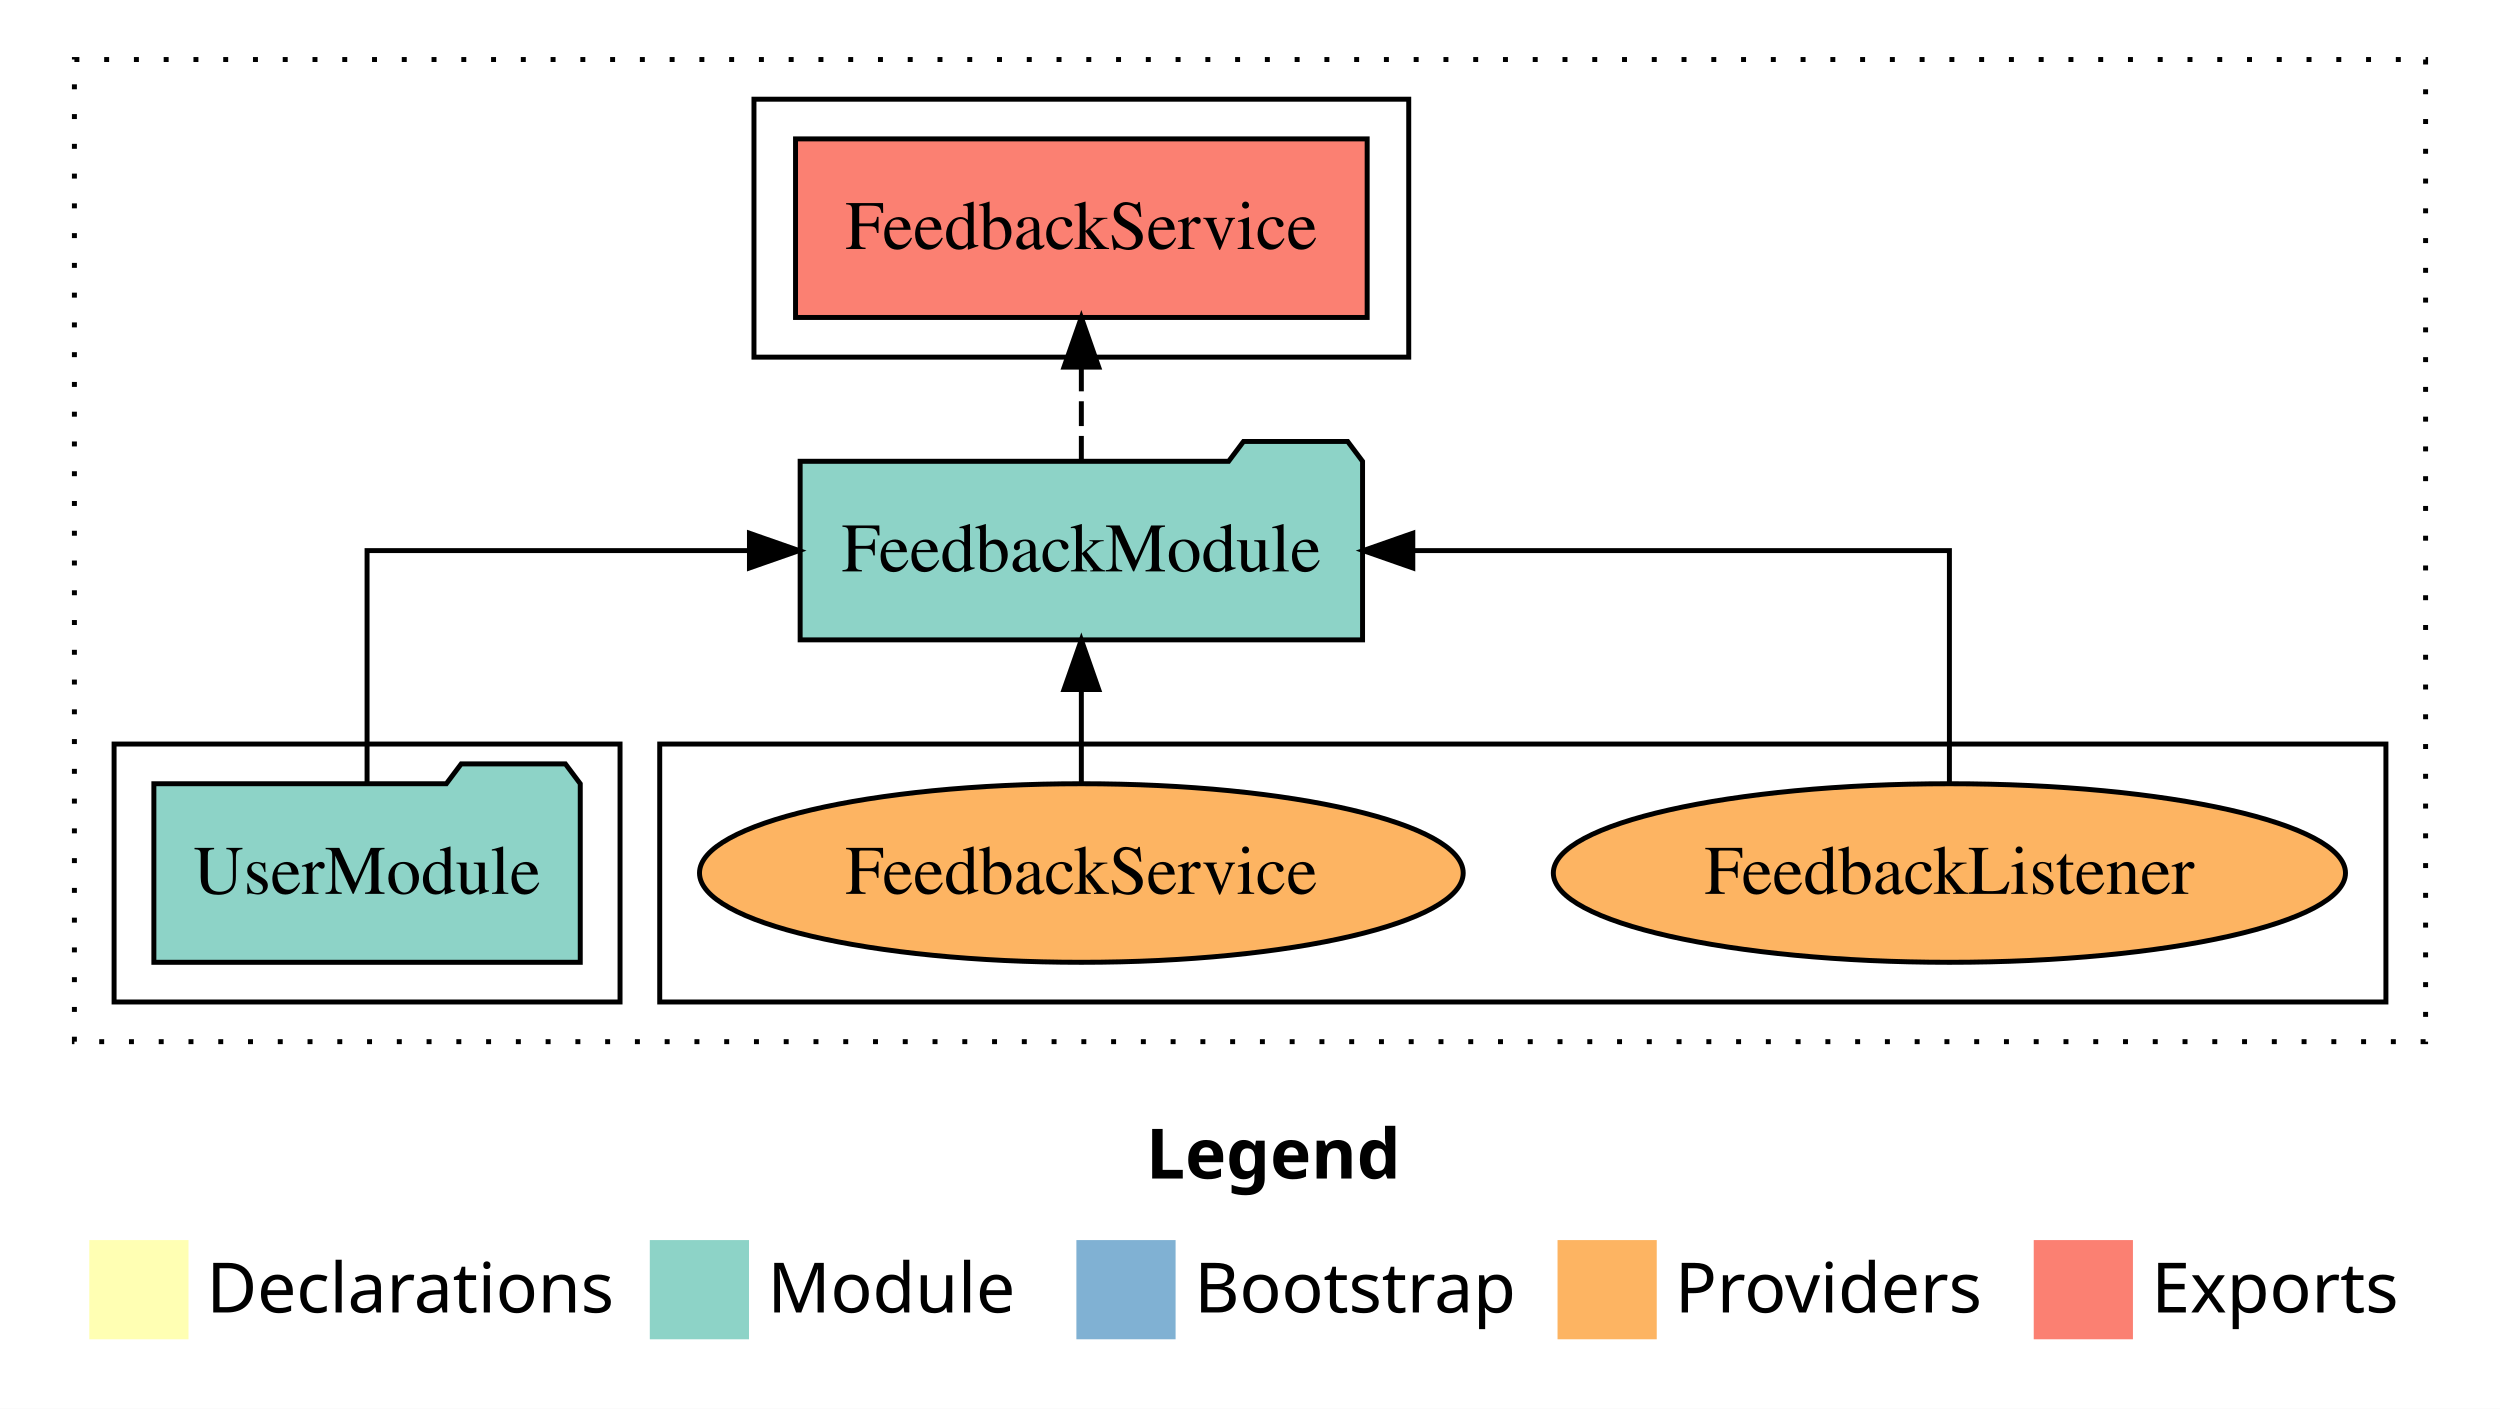
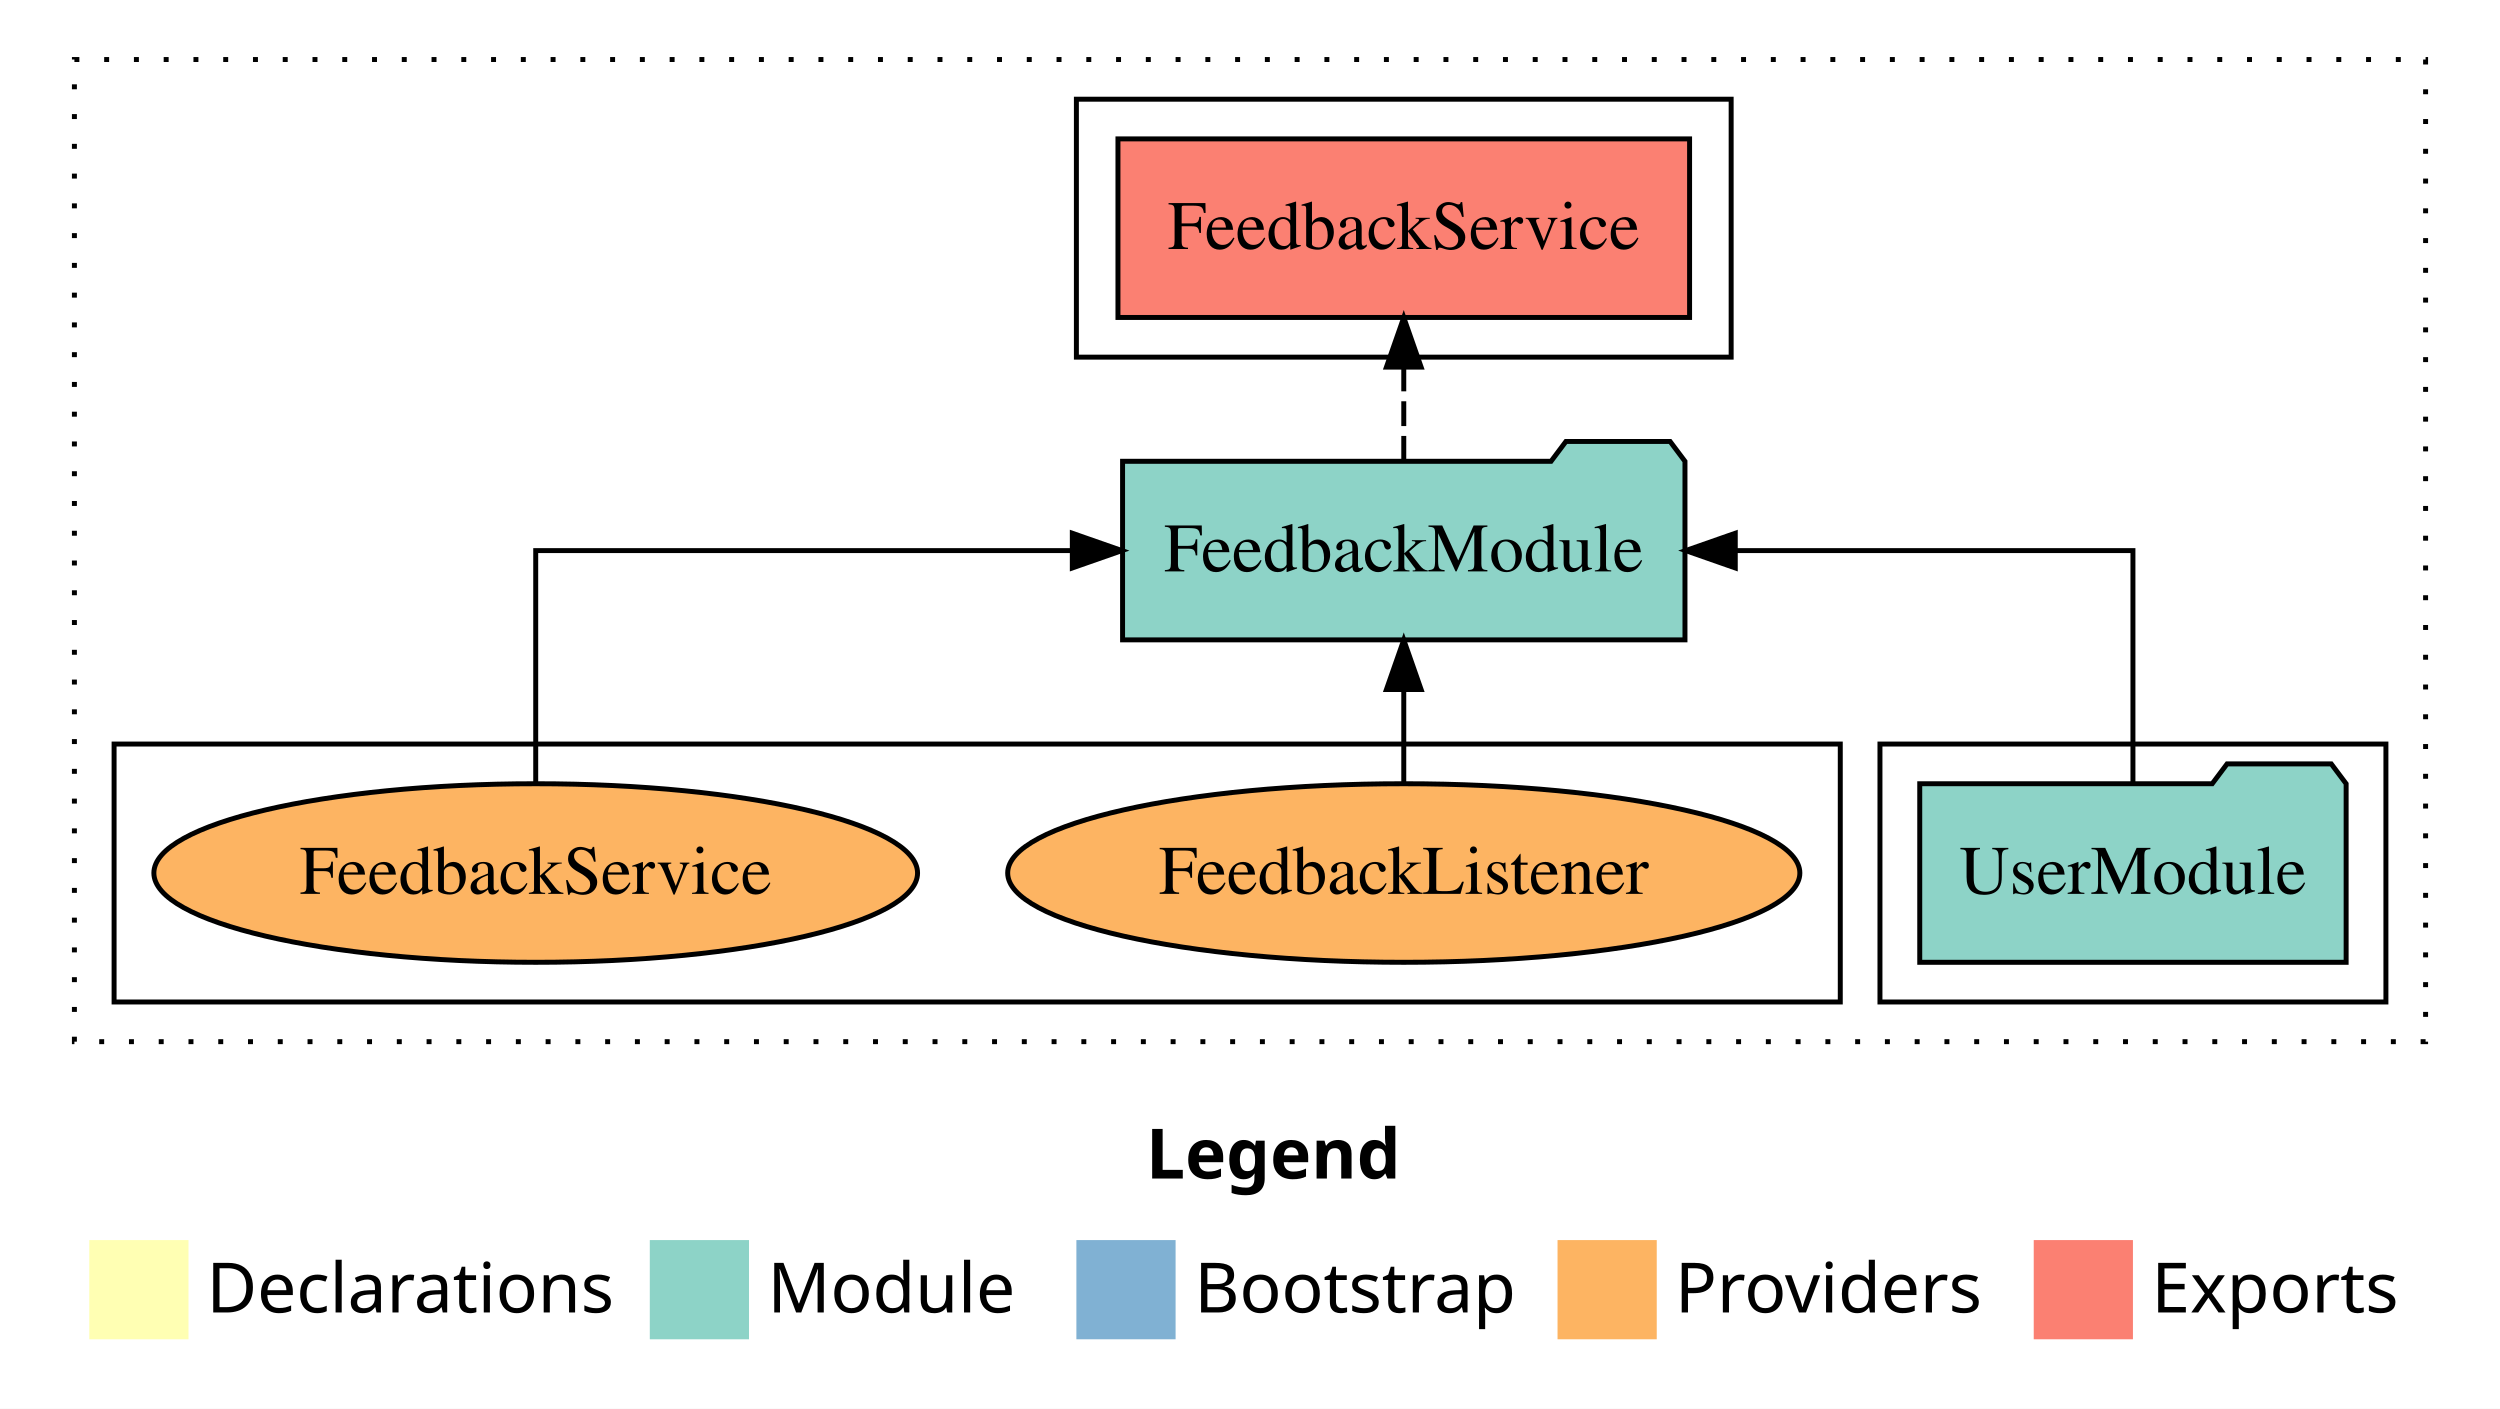
<svg xmlns="http://www.w3.org/2000/svg" width="504pt" height="284pt" viewBox="0.00 0.00 504.00 284.00">
  <g id="graph0" class="graph" transform="scale(1 1) rotate(0) translate(4 280)">
    <polygon fill="white" stroke="transparent" points="-4,4 -4,-280 500,-280 500,4 -4,4" />
    <text text-anchor="start" x="227.01" y="-42.4" font-family="Times-12" font-weight="bold" font-size="14.00">Legend</text>
    <polygon fill="#ffffb3" stroke="transparent" points="14,-10 14,-30 34,-30 34,-10 14,-10" />
    <text text-anchor="start" x="37.63" y="-15.4" font-family="Times-12" font-size="14.00">  Declarations</text>
    <polygon fill="#8dd3c7" stroke="transparent" points="127,-10 127,-30 147,-30 147,-10 127,-10" />
    <text text-anchor="start" x="150.73" y="-15.4" font-family="Times-12" font-size="14.00">  Module</text>
    <polygon fill="#80b1d3" stroke="transparent" points="213,-10 213,-30 233,-30 233,-10 213,-10" />
    <text text-anchor="start" x="236.78" y="-15.4" font-family="Times-12" font-size="14.00">  Bootstrap</text>
    <polygon fill="#fdb462" stroke="transparent" points="310,-10 310,-30 330,-30 330,-10 310,-10" />
    <text text-anchor="start" x="333.67" y="-15.4" font-family="Times-12" font-size="14.00">  Providers</text>
    <polygon fill="#fb8072" stroke="transparent" points="406,-10 406,-30 426,-30 426,-10 406,-10" />
    <text text-anchor="start" x="429.73" y="-15.4" font-family="Times-12" font-size="14.00">  Exports</text>
    <g id="clust1" class="cluster">
      <polygon fill="none" stroke="black" stroke-dasharray="1,5" points="11,-70 11,-268 485,-268 485,-70 11,-70" />
    </g>
-     <g id="clust4" class="cluster">
-       <polygon fill="none" stroke="black" points="148,-208 148,-260 280,-260 280,-208 148,-208" />
+     <g id="clust3" class="cluster">
+       <polygon fill="none" stroke="black" points="375,-78 375,-130 477,-130 477,-78 375,-78" />
    </g>
    <g id="clust6" class="cluster">
-       <polygon fill="none" stroke="black" points="129,-78 129,-130 477,-130 477,-78 129,-78" />
+       <polygon fill="none" stroke="black" points="19,-78 19,-130 367,-130 367,-78 19,-78" />
    </g>
-     <g id="clust3" class="cluster">
-       <polygon fill="none" stroke="black" points="19,-78 19,-130 121,-130 121,-78 19,-78" />
+     <g id="clust4" class="cluster">
+       <polygon fill="none" stroke="black" points="213,-208 213,-260 345,-260 345,-208 213,-208" />
    </g>
    <g id="node1" class="node">
-       <polygon fill="#8dd3c7" stroke="black" points="112.98,-122 109.98,-126 88.98,-126 85.98,-122 27.02,-122 27.02,-86 112.98,-86 112.98,-122" />
-       <text text-anchor="middle" x="70" y="-99.8" font-family="Times,serif" font-size="14.00">UserModule</text>
+       <polygon fill="#8dd3c7" stroke="black" points="468.98,-122 465.98,-126 444.98,-126 441.98,-122 383.02,-122 383.02,-86 468.98,-86 468.98,-122" />
+       <text text-anchor="middle" x="426" y="-99.8" font-family="Times,serif" font-size="14.00">UserModule</text>
    </g>
    <g id="node2" class="node">
-       <polygon fill="#8dd3c7" stroke="black" points="270.69,-187 267.69,-191 246.69,-191 243.69,-187 157.31,-187 157.31,-151 270.69,-151 270.69,-187" />
-       <text text-anchor="middle" x="214" y="-164.8" font-family="Times,serif" font-size="14.00">FeedbackModule</text>
+       <polygon fill="#8dd3c7" stroke="black" points="335.69,-187 332.69,-191 311.69,-191 308.69,-187 222.31,-187 222.31,-151 335.69,-151 335.69,-187" />
+       <text text-anchor="middle" x="279" y="-164.8" font-family="Times,serif" font-size="14.00">FeedbackModule</text>
    </g>
    <g id="edge1" class="edge">
-       <path fill="none" stroke="black" d="M70,-122.11C70,-141.34 70,-169 70,-169 70,-169 147.09,-169 147.09,-169" />
-       <polygon fill="black" stroke="black" points="147.09,-172.5 157.09,-169 147.09,-165.5 147.09,-172.5" />
+       <path fill="none" stroke="black" d="M426,-122.11C426,-141.34 426,-169 426,-169 426,-169 345.83,-169 345.83,-169" />
+       <polygon fill="black" stroke="black" points="345.83,-165.5 335.83,-169 345.83,-172.5 345.83,-165.5" />
    </g>
    <g id="node3" class="node">
-       <polygon fill="#fb8072" stroke="black" points="271.62,-252 156.38,-252 156.38,-216 271.62,-216 271.62,-252" />
-       <text text-anchor="middle" x="214" y="-229.8" font-family="Times,serif" font-size="14.00">FeedbackService </text>
+       <polygon fill="#fb8072" stroke="black" points="336.62,-252 221.38,-252 221.38,-216 336.62,-216 336.62,-252" />
+       <text text-anchor="middle" x="279" y="-229.8" font-family="Times,serif" font-size="14.00">FeedbackService </text>
    </g>
    <g id="edge2" class="edge">
-       <path fill="none" stroke="black" stroke-dasharray="5,2" d="M214,-187.11C214,-187.11 214,-205.99 214,-205.99" />
-       <polygon fill="black" stroke="black" points="210.5,-205.99 214,-215.99 217.5,-205.99 210.5,-205.99" />
+       <path fill="none" stroke="black" stroke-dasharray="5,2" d="M279,-187.11C279,-187.11 279,-205.99 279,-205.99" />
+       <polygon fill="black" stroke="black" points="275.5,-205.99 279,-215.99 282.5,-205.99 275.5,-205.99" />
    </g>
    <g id="node4" class="node">
-       <ellipse fill="#fdb462" stroke="black" cx="389" cy="-104" rx="79.85" ry="18" />
-       <text text-anchor="middle" x="389" y="-99.8" font-family="Times,serif" font-size="14.00">FeedbackListener</text>
+       <ellipse fill="#fdb462" stroke="black" cx="279" cy="-104" rx="79.85" ry="18" />
+       <text text-anchor="middle" x="279" y="-99.8" font-family="Times,serif" font-size="14.00">FeedbackListener</text>
    </g>
    <g id="edge3" class="edge">
-       <path fill="none" stroke="black" d="M389,-122.11C389,-141.34 389,-169 389,-169 389,-169 280.82,-169 280.82,-169" />
-       <polygon fill="black" stroke="black" points="280.82,-165.5 270.82,-169 280.82,-172.5 280.82,-165.5" />
+       <path fill="none" stroke="black" d="M279,-122.11C279,-122.11 279,-140.99 279,-140.99" />
+       <polygon fill="black" stroke="black" points="275.5,-140.99 279,-150.99 282.5,-140.99 275.5,-140.99" />
    </g>
    <g id="node5" class="node">
-       <ellipse fill="#fdb462" stroke="black" cx="214" cy="-104" rx="76.98" ry="18" />
-       <text text-anchor="middle" x="214" y="-99.8" font-family="Times,serif" font-size="14.00">FeedbackService</text>
+       <ellipse fill="#fdb462" stroke="black" cx="104" cy="-104" rx="76.98" ry="18" />
+       <text text-anchor="middle" x="104" y="-99.8" font-family="Times,serif" font-size="14.00">FeedbackService</text>
    </g>
    <g id="edge4" class="edge">
-       <path fill="none" stroke="black" d="M214,-122.11C214,-122.11 214,-140.99 214,-140.99" />
-       <polygon fill="black" stroke="black" points="210.5,-140.99 214,-150.99 217.5,-140.99 210.5,-140.99" />
+       <path fill="none" stroke="black" d="M104,-122.11C104,-141.34 104,-169 104,-169 104,-169 212.18,-169 212.18,-169" />
+       <polygon fill="black" stroke="black" points="212.18,-172.5 222.18,-169 212.18,-165.5 212.18,-172.5" />
    </g>
  </g>
</svg>
